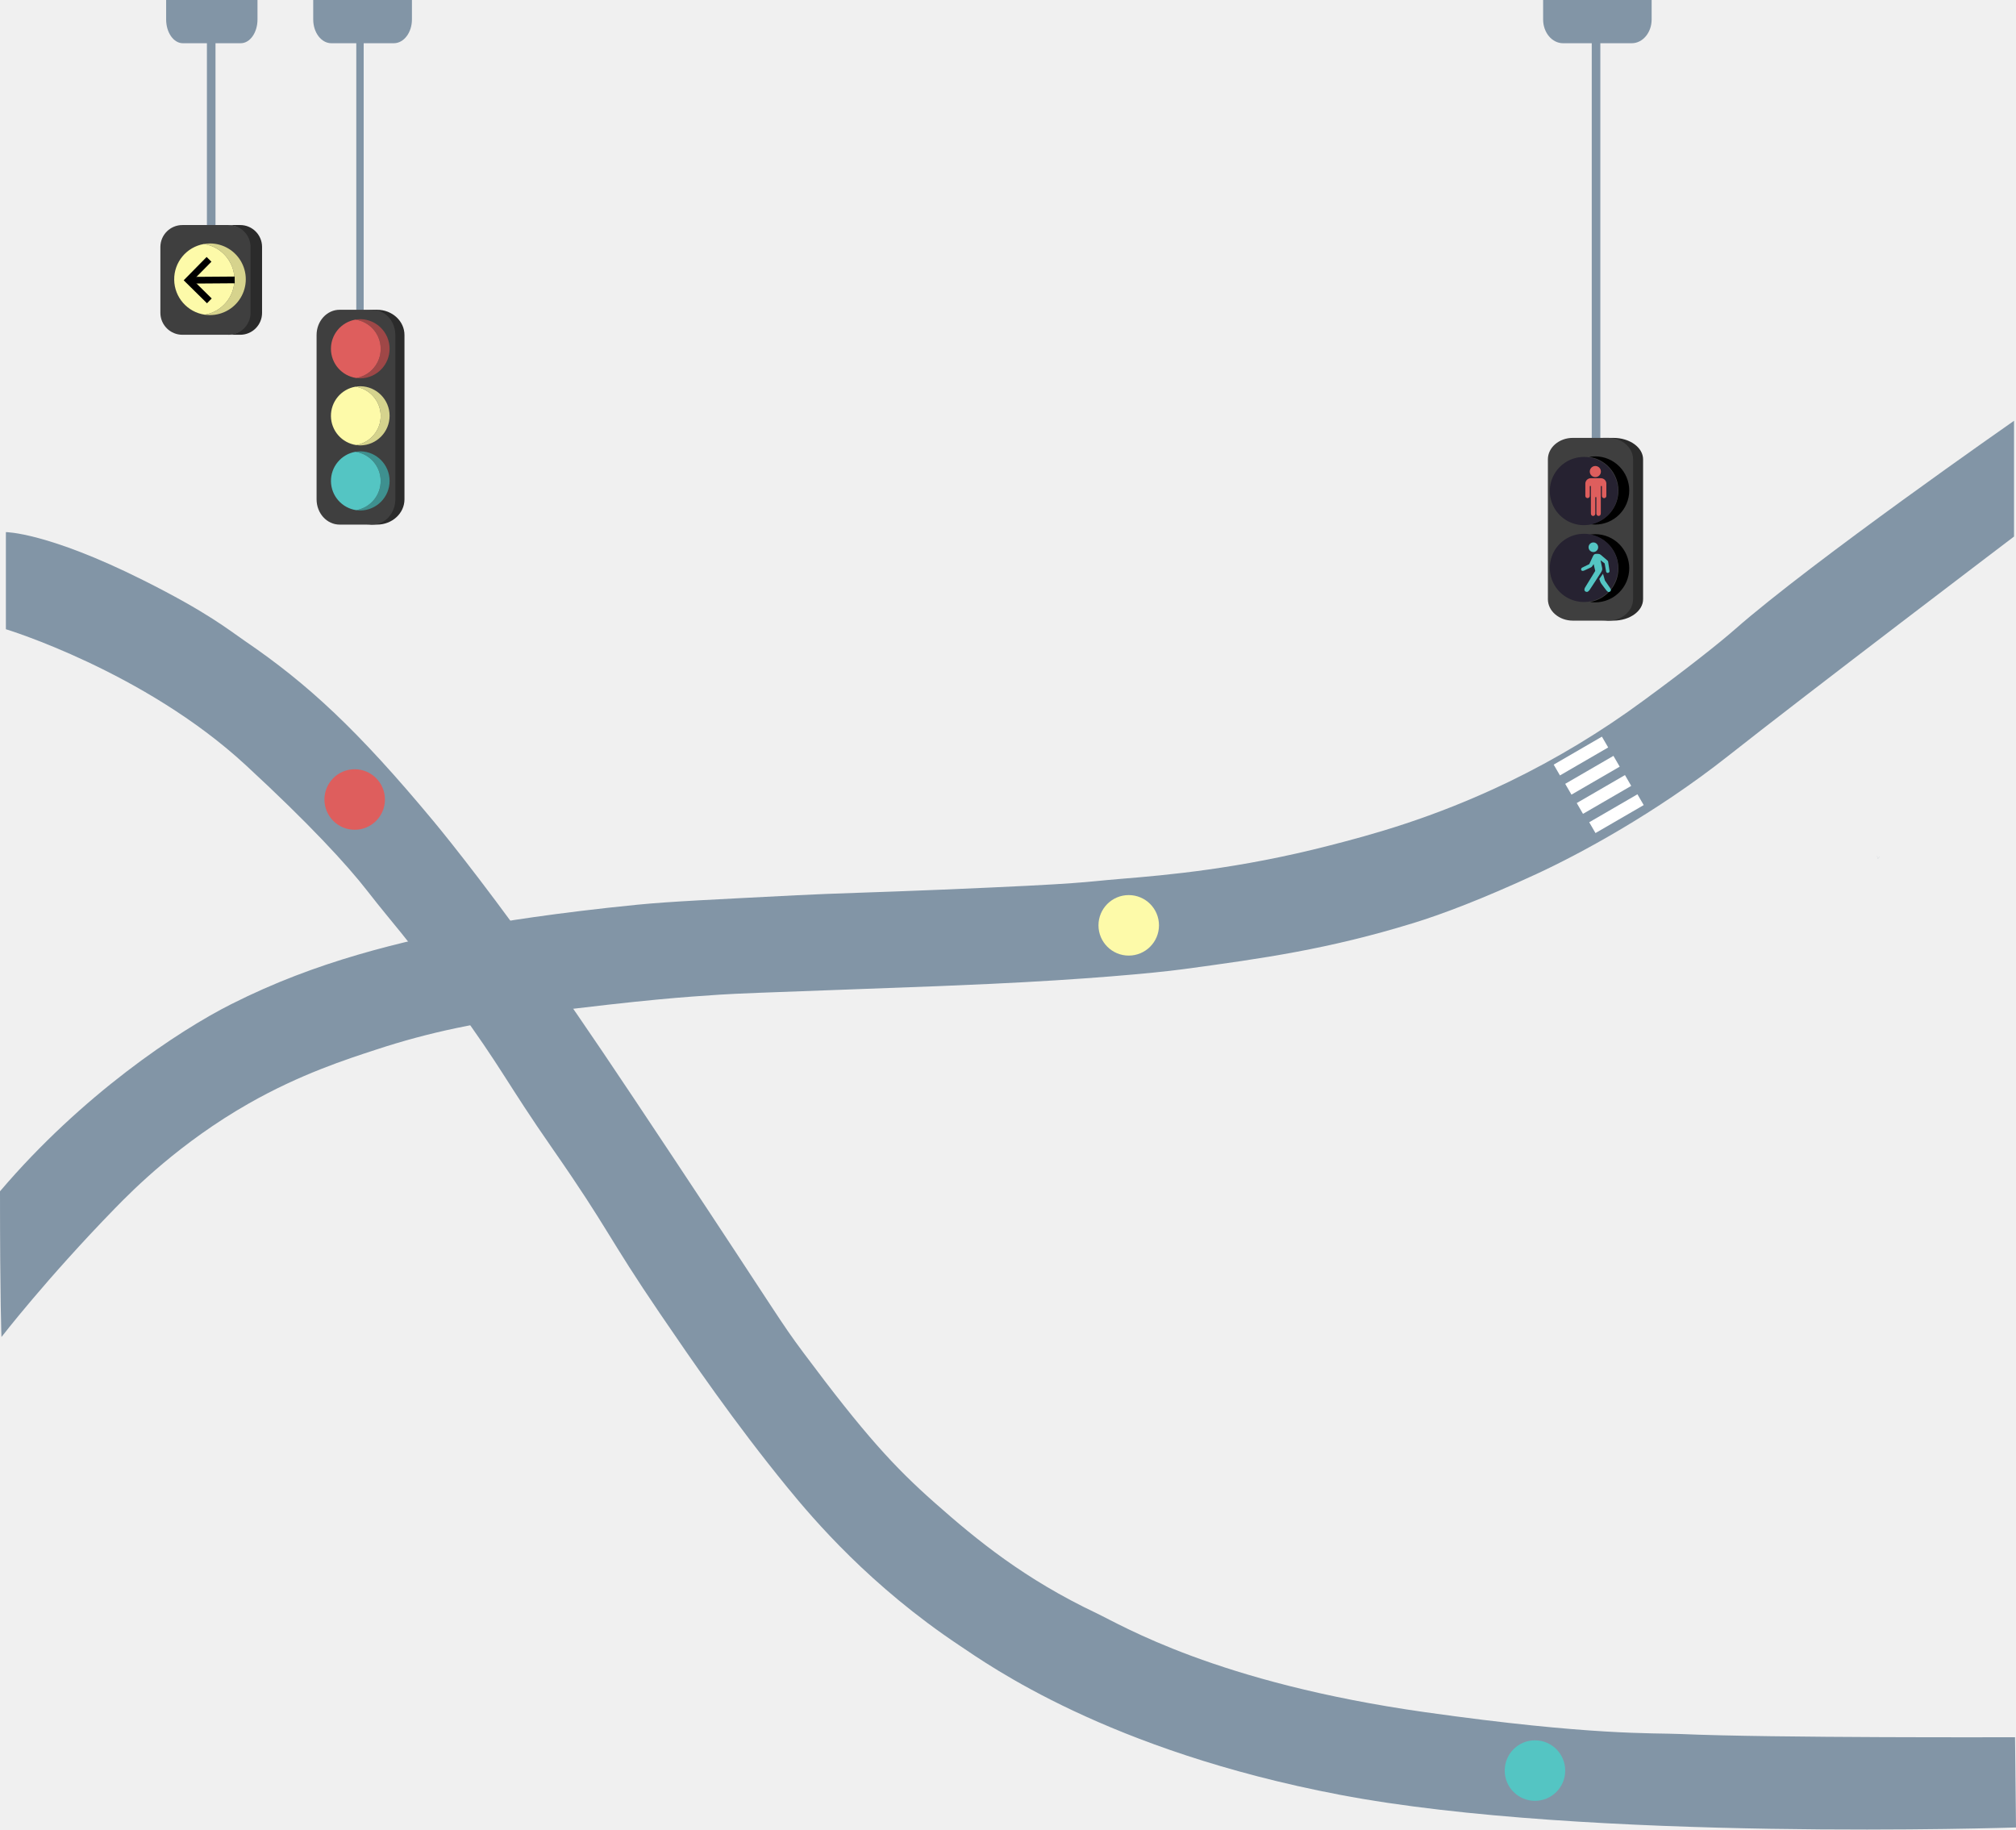
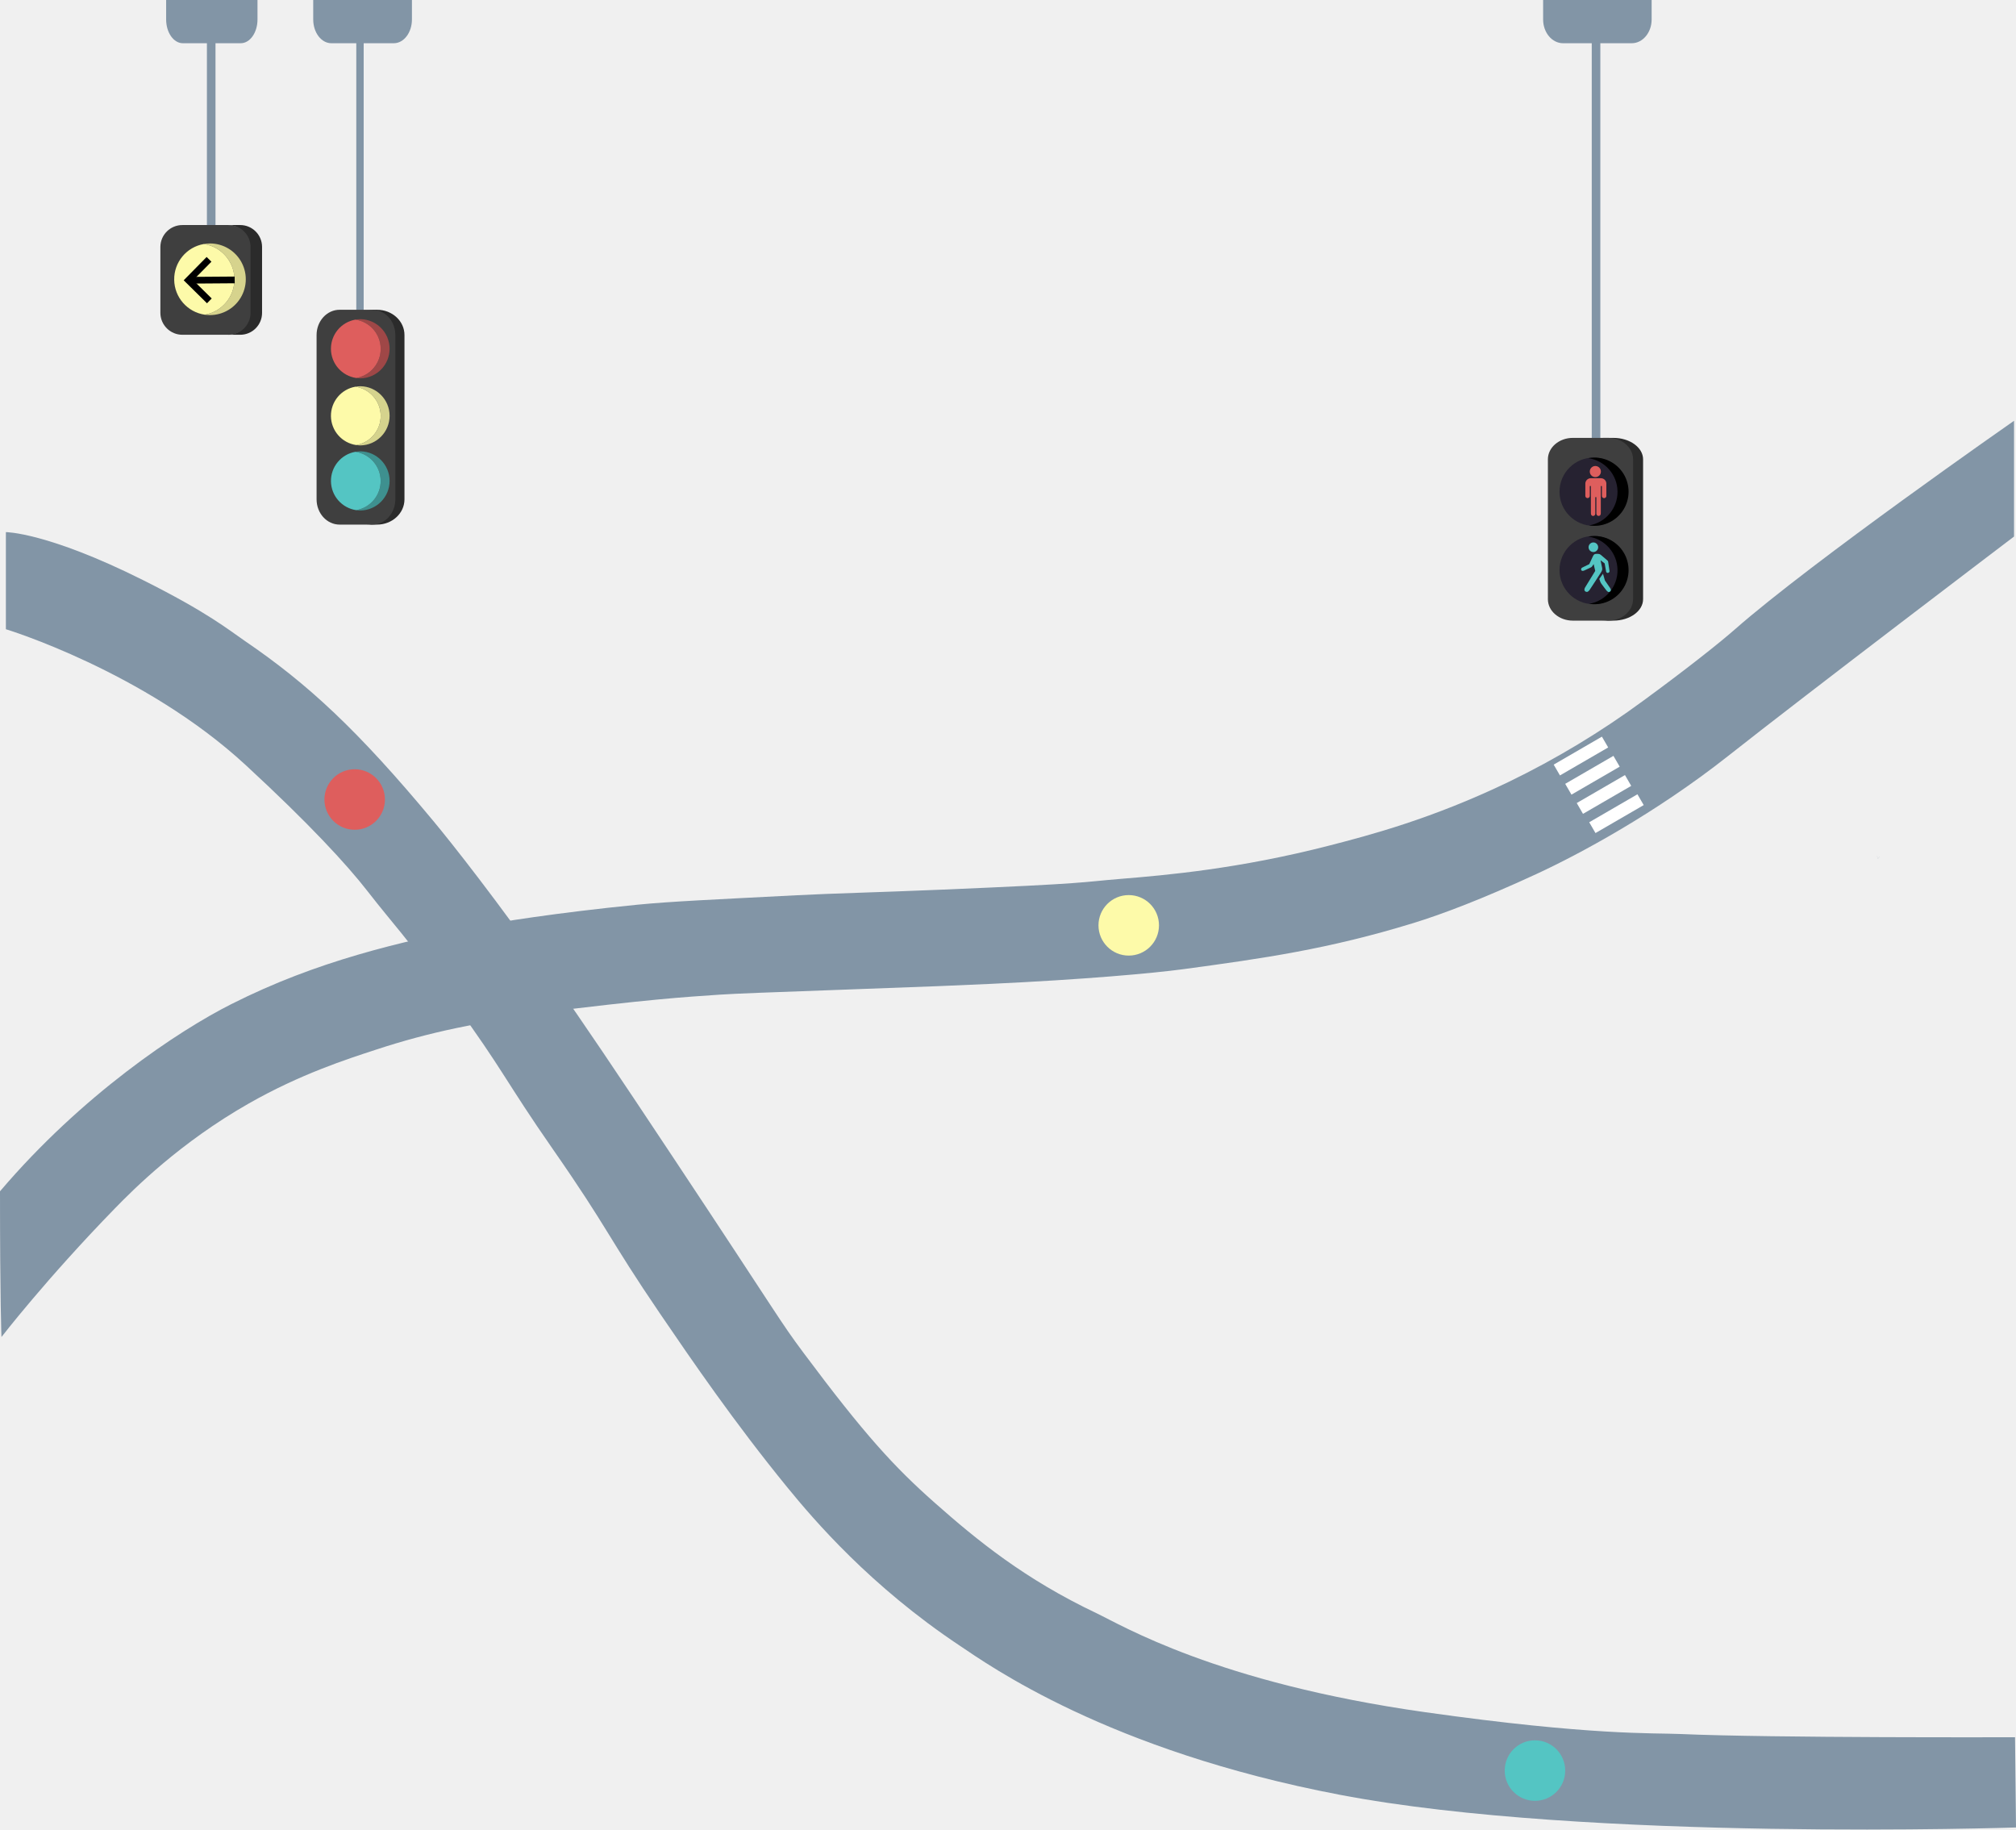
<svg xmlns="http://www.w3.org/2000/svg" viewBox="0 0 2099.23 1904.77">
  <defs>
-     <style>.cls-1,.cls-6{fill:#8295a6;}.cls-19,.cls-2{fill:none;}.cls-2{stroke:#8295a6;stroke-linecap:round;stroke-linejoin:round;stroke-width:0.08px;}.cls-10,.cls-3{fill:#fdfaa9;}.cls-12,.cls-4{fill:#54c5c3;}.cls-14,.cls-5{fill:#de5e5d;}.cls-10,.cls-11,.cls-12,.cls-13,.cls-14,.cls-15,.cls-16,.cls-18,.cls-20,.cls-6,.cls-7,.cls-8,.cls-9{fill-rule:evenodd;}.cls-7{fill:#2b2b2b;}.cls-8{fill:#3f3f3f;}.cls-9{fill:#d5d38d;}.cls-11{fill:#3e908f;}.cls-13{fill:#9f4747;}.cls-16{fill:#262231;}.cls-17,.cls-20{fill:#fff;}.cls-18{fill:#d6d38d;}.cls-19{stroke:#000;stroke-miterlimit:10;stroke-width:7px;}</style>
+     <style>.cls-1,.cls-6{fill:#8295a6;}.cls-19,.cls-2{fill:none;}.cls-2{stroke:#8295a6;stroke-linecap:round;stroke-linejoin:round;stroke-width:0.08px;}.cls-10,.cls-3{fill:#fdfaa9;}.cls-12,.cls-4{fill:#54c5c3;}.cls-14,.cls-5{fill:#de5e5d;}.cls-10,.cls-11,.cls-12,.cls-13,.cls-14,.cls-16,.cls-18,.cls-20,.cls-6,.cls-7,.cls-8,.cls-9{fill-rule:evenodd;}.cls-7{fill:#2b2b2b;}.cls-8{fill:#3f3f3f;}.cls-9{fill:#d5d38d;}.cls-11{fill:#3e908f;}.cls-13{fill:#9f4747;}.cls-15{fill:#262231;}.cls-17,.cls-20{fill:#fff;}.cls-18{fill:#d6d38d;}.cls-19{stroke:#000;stroke-miterlimit:10;stroke-width:7px;}</style>
  </defs>
  <g id="Layer_2" data-name="Layer 2">
    <g id="Layer_2-2" data-name="Layer 2">
      <path class="cls-1" d="M255.83,796.54c65.87,60.79,105.25,103.5,126.64,131,31.44,40.38,33.44,38.55,90.13,116.17,51.68,70.77,53.77,81.91,103.4,153.19,57.9,83.16,56.84,90.82,111.32,170.81,33.4,49,77.32,113.2,132.25,180.51,28.34,34.72,86.88,103.19,179.49,164.93,30.64,20.43,154.1,109.27,395.83,155.41,257.28,49.11,704.34,34.06,704.34,34.06l-1-93.95s-253.31.87-348.51-3.35c-28.85-1.27-92.17,1.79-265.79-22.72C1267.1,1752,1168,1692,1141.53,1679.43c-74.3-35.23-123.83-75.57-168.25-114.89-42-37.15-72.86-70.68-136.34-155.75-25.54-34.21-24.17-35.23-135.32-202.72-60.9-91.76-93.71-140.53-124.77-184.51-60.25-85.31-105.74-142.9-125.62-166.81-78.59-94.52-130.45-142.58-196.17-187.38-16.85-11.49-38.28-29.49-106.46-63.58C49,554,6.13,554,6.13,554v101.1S150,698.84,255.83,796.54Z" />
      <path class="cls-1" d="M0,1240.3C0,1356,1.53,1392,1.53,1392s46.63-60.47,118-133.78c20.06-20.62,68.2-68.72,139.4-109.28,54-30.75,102.33-46.21,132.77-56.17a771,771,0,0,1,83.74-22.47c27.23-5.61,67.78-13.37,83.24-15.32,116.62-14.7,155-17,190.47-19.4,16-1.11,52.89-2.44,126.63-5.11,99.12-3.58,119.91-4.46,155.75-6.13,96.14-4.47,169.35-11.08,200.68-15.31,82.25-11.11,150.73-20.74,239.49-48,30.06-9.24,72.15-25.17,128.17-51.07,44.61-20.62,124.08-63.32,199.15-122.55C1880.55,723,2097.19,558.6,2097.19,558.6V438.09S1887,584.47,1806.47,655.28c-16.32,14.36-51.55,42.2-95.32,74.22a888.82,888.82,0,0,1-139.92,84.42c-79.71,38.42-145,55.59-186.89,66.38-94.46,24.33-169.88,30.83-217.53,34.73-42.24,3.45-30.66,4.69-186.55,11.23-67.28,2.83-112.74,3.84-150.47,5.79-86.9,4.49-131.73,6.47-166.13,9.87-84.29,8.34-147.45,18.6-164.77,22.13-83.11,16.92-168.11,36-258,81.36C185.31,1073.42,85.11,1140.22,0,1240.3Z" />
    </g>
    <g id="Layer_1-2" data-name="Layer 1">
      <path class="cls-2" d="M1957.22,891.77c-2.52,3.08-1.65,3.27-2.6-.58" />
      <circle class="cls-3" cx="1175.33" cy="963.39" r="31.5" />
      <circle class="cls-4" cx="1598.33" cy="1843.39" r="31.5" />
      <circle class="cls-5" cx="369.33" cy="832.39" r="31.5" />
      <path class="cls-6" d="M371,41.35h7.69V326.89H371Z" />
      <path class="cls-7" d="M381.72,322.5c15.77,0,28.55,11.77,28.55,26.28V519.9c0,14.51-12.78,26.28-28.55,26.28H392.6c15.78,0,28.57-11.77,28.57-26.28V348.78c0-14.51-12.79-26.28-28.57-26.28Z" />
      <path class="cls-8" d="M353.65,322.5c-13.25,0-24,11.77-24,26.28V519.9c0,14.51,10.74,26.28,24,26.28h34c13.25,0,24-11.77,24-26.28V348.78c0-14.51-10.73-26.28-24-26.28Z" />
      <path class="cls-9" d="M375.42,402.11a31.19,31.19,0,0,0-5.34.49,30.77,30.77,0,0,1,.86,60.76,30,30,0,0,0,4.48.36,30.81,30.81,0,0,0,0-61.61Z" />
      <path class="cls-10" d="M370.08,402.6a30.77,30.77,0,0,0,.86,60.76,30.77,30.77,0,0,0-.86-60.76Z" />
      <path class="cls-11" d="M375.42,469.88a31.19,31.19,0,0,0-5.34.49,30.78,30.78,0,0,1,.86,60.77,31.37,31.37,0,0,0,4.48.35,30.81,30.81,0,0,0,0-61.61Z" />
      <path class="cls-12" d="M370.08,470.37a30.78,30.78,0,0,0,.86,60.77,30.78,30.78,0,0,0-.86-60.77Z" />
      <path class="cls-13" d="M375.42,332.29a31.19,31.19,0,0,0-5.34.49,30.77,30.77,0,0,1,.86,60.76,30,30,0,0,0,4.48.36,30.81,30.81,0,0,0,0-61.61Z" />
      <path class="cls-14" d="M370.08,332.78a30.77,30.77,0,0,0,.86,60.76,30.77,30.77,0,0,0-.86-60.76Z" />
      <path class="cls-6" d="M1606.83,0h113V20.25c0,13.67-9.27,24.75-20.72,24.75h-71.56c-11.44,0-20.72-11.08-20.72-24.75Z" />
      <path class="cls-6" d="M326.15,0H428.94V20.25c0,13.67-8.44,24.75-18.85,24.75H345c-10.41,0-18.85-11.08-18.85-24.75Z" />
      <path class="cls-6" d="M173,0h95.13V20.25c0,13.67-7.81,24.75-17.45,24.75H190.4C180.77,45,173,33.92,173,20.25Z" />
      <path class="cls-6" d="M1657.46,40h8.94V479.43h-8.94Z" />
      <path class="cls-7" d="M1668.17,455.89c17.07,0,30.9,10,30.9,22.36V623.8c0,12.35-13.83,22.36-30.9,22.36H1680c17.07,0,30.92-10,30.92-22.36V478.25c0-12.35-13.85-22.36-30.92-22.36Z" />
      <path class="cls-8" d="M1637.79,455.89c-14.34,0-26,10-26,22.36V623.8c0,12.35,11.62,22.36,26,22.36h36.76c14.33,0,25.94-10,25.94-22.36V478.25c0-12.35-11.61-22.36-25.94-22.36Z" />
-       <path class="cls-15" d="M1661,556.16a36.1,36.1,0,0,0-6.2.56,35.43,35.43,0,0,1,1,70,37.1,37.1,0,0,0,5.2.41,35.5,35.5,0,1,0,0-71Z" />
-       <path class="cls-16" d="M1654.83,556.16a35.52,35.52,0,1,0,30,35.07A35.35,35.35,0,0,0,1654.83,556.16Z" />
-       <path class="cls-15" d="M1661,475.16a36.1,36.1,0,0,0-6.2.56,35.43,35.43,0,0,1,1,70,37.1,37.1,0,0,0,5.2.41,35.5,35.5,0,1,0,0-71Z" />
-       <path class="cls-16" d="M1654.83,476.16a35.52,35.52,0,1,0,30,35.07A35.35,35.35,0,0,0,1654.83,476.16Z" />
+       <circle class="cls-15" cx="1659.45" cy="511.94" r="35.55" />
+       <circle class="cls-15" cx="1659.45" cy="593.52" r="35.55" />
+       <path class="cls-16" d="M1660,558.07a36.1,36.1,0,0,0-6.2.57,35.42,35.42,0,0,1,1,70,35.51,35.51,0,1,0,5.2-70.59Z" />
+       <path class="cls-16" d="M1660,476.43a36.1,36.1,0,0,0-6.2.57,35.42,35.42,0,0,1,1,70,35.51,35.51,0,1,0,5.2-70.59Z" />
      <path class="cls-12" d="M1659.15,564.74a5,5,0,1,1-5,5A5,5,0,0,1,1659.15,564.74Zm-11.6,26.19c1-.45,7.37-3.62,7.37-3.62s2.28-4.85,3.45-7.5c1.1-2.49,1.9-3.14,3.48-3.14h2.42a4.14,4.14,0,0,1,2.51.9l6.56,5.58a2.49,2.49,0,0,1,1.17,1.52l1.4,9.45a1.84,1.84,0,0,1-1.49,2.33,1.73,1.73,0,0,1-2-1.28c-.18-.87-1.51-8.59-1.51-8.59l-4.28-3.29c.7,3.28,1.42,6.87,1.66,8.09.41,2.08-.64,3.67-1.45,4.91s-10.43,16.39-11.71,18.05-2.44,2.48-4.22,1.49c-1.49-.83-1.25-2.73-.42-4.14s10.6-17.3,10.6-17.3l-1.64-7.08s-1.14,1.61-1.72,2.52c-.28.44-.57.61-1.34,1s-5.28,2.48-6.61,3.08-2.64.73-3.23-.32A2,2,0,0,1,1647.55,590.93Z" />
      <path class="cls-12" d="M1669.17,597.35l2,7,5.28,7.65c.86,1.26,1.51,2.79,0,3.91-1.65,1.25-3-.38-3.84-1.35s-4-5.35-4.88-6.49a7.9,7.9,0,0,1-1.2-2c-.17-.43-.82-2.2-1.23-3.34Z" />
      <path class="cls-14" d="M1661.24,485.16A5.79,5.79,0,1,0,1667,491,5.79,5.79,0,0,0,1661.24,485.16ZM1667,497.9h-10.42a5.65,5.65,0,0,0-5.79,5.68v12.95a2.33,2.33,0,0,0,4.63,0V506.45a.58.58,0,0,1,1.16,0v27.83c0,1.67.64,2.88,2.31,2.88a2.18,2.18,0,0,0,1.62-.68,2.36,2.36,0,0,0,.49-.89,2.83,2.83,0,0,0,.13-.5,2.17,2.17,0,0,0,0-.25,1.57,1.57,0,0,0,0-.23V518a.62.62,0,0,1,.58-.58.62.62,0,0,1,.58.58v12.72s0,3.84,0,3.85a1.52,1.52,0,0,0,0,.21,3,3,0,0,0,.63,1.63,2.2,2.2,0,0,0,1.65.71c1.67,0,2.32-1.22,2.32-2.88V506.45a.62.62,0,0,1,.58-.58.61.61,0,0,1,.57.58v10.08a2.33,2.33,0,0,0,4.64,0v-13A5.65,5.65,0,0,0,1667,497.9Z" />
      <rect class="cls-17" x="1617.17" y="780.58" width="58.05" height="13" transform="translate(-172.71 932.09) rotate(-30.11)" />
      <rect class="cls-17" x="1629.17" y="800.58" width="58.05" height="13" transform="translate(-181.13 940.81) rotate(-30.11)" />
      <rect class="cls-17" x="1641.17" y="820.58" width="58.05" height="13" transform="translate(-189.54 949.53) rotate(-30.11)" />
      <rect class="cls-17" x="1654.17" y="840.58" width="58.05" height="13" transform="translate(-197.82 958.75) rotate(-30.11)" />
      <path class="cls-6" d="M215.46,42h8.94V240h-8.94Z" />
      <path class="cls-7" d="M237,234.3a22.75,22.75,0,0,1,22.74,22.76v68.72A22.75,22.75,0,0,1,237,348.54h13.11a22.77,22.77,0,0,0,22.77-22.76V257.06a22.77,22.77,0,0,0-22.77-22.76Z" />
      <path class="cls-8" d="M190.05,234.3A22.91,22.91,0,0,0,167,257.06v68.72a22.91,22.91,0,0,0,23.05,22.76H237.9a22.91,22.91,0,0,0,23-22.76V257.06a22.91,22.91,0,0,0-23-22.76Z" />
      <path class="cls-18" d="M218.74,253.46a38.25,38.25,0,0,0-6.47.59,37.28,37.28,0,0,1,1,73.6,37.29,37.29,0,1,0,5.43-74.19Z" />
      <path class="cls-10" d="M212.27,254.05a37.27,37.27,0,0,0,1,73.6,37.28,37.28,0,0,0-1-73.6Z" />
      <path class="cls-19" d="M218,313.25l-21.78-21.47L217.66,270" />
      <path class="cls-20" d="M198.84,291.76l45.53-.33Z" />
      <path class="cls-19" d="M198.84,291.76l45.53-.33" />
    </g>
  </g>
</svg>
